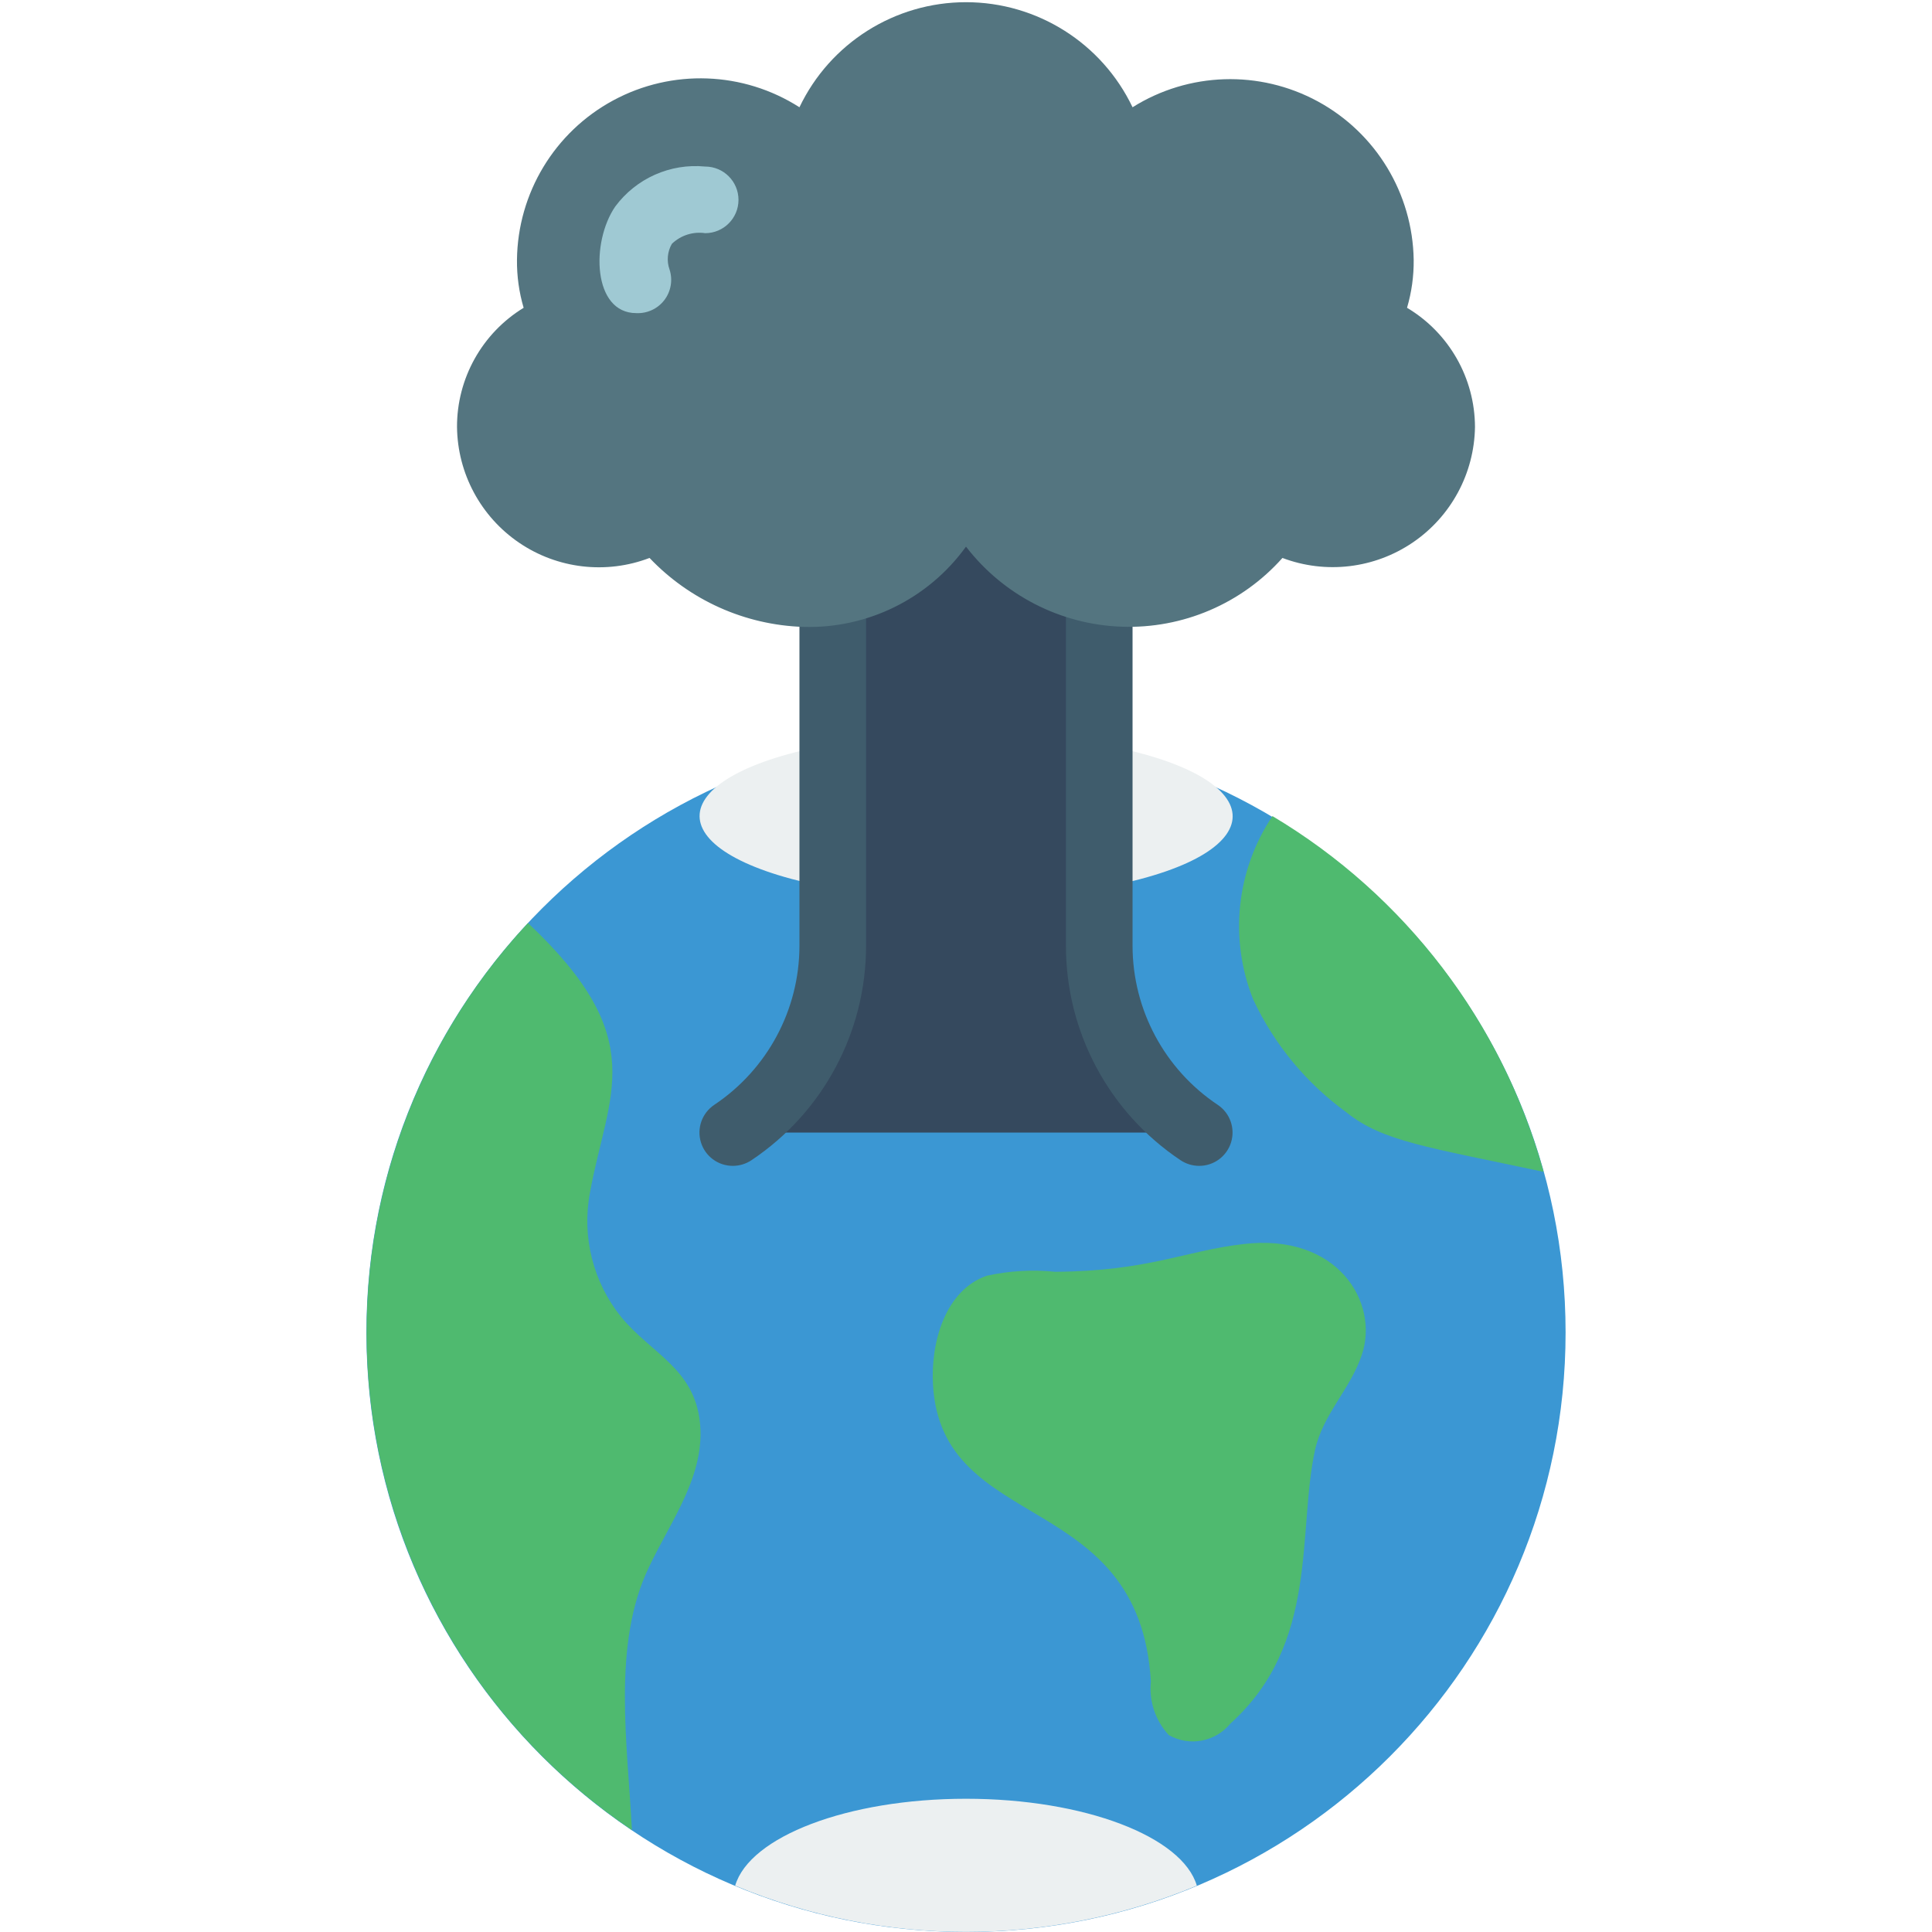
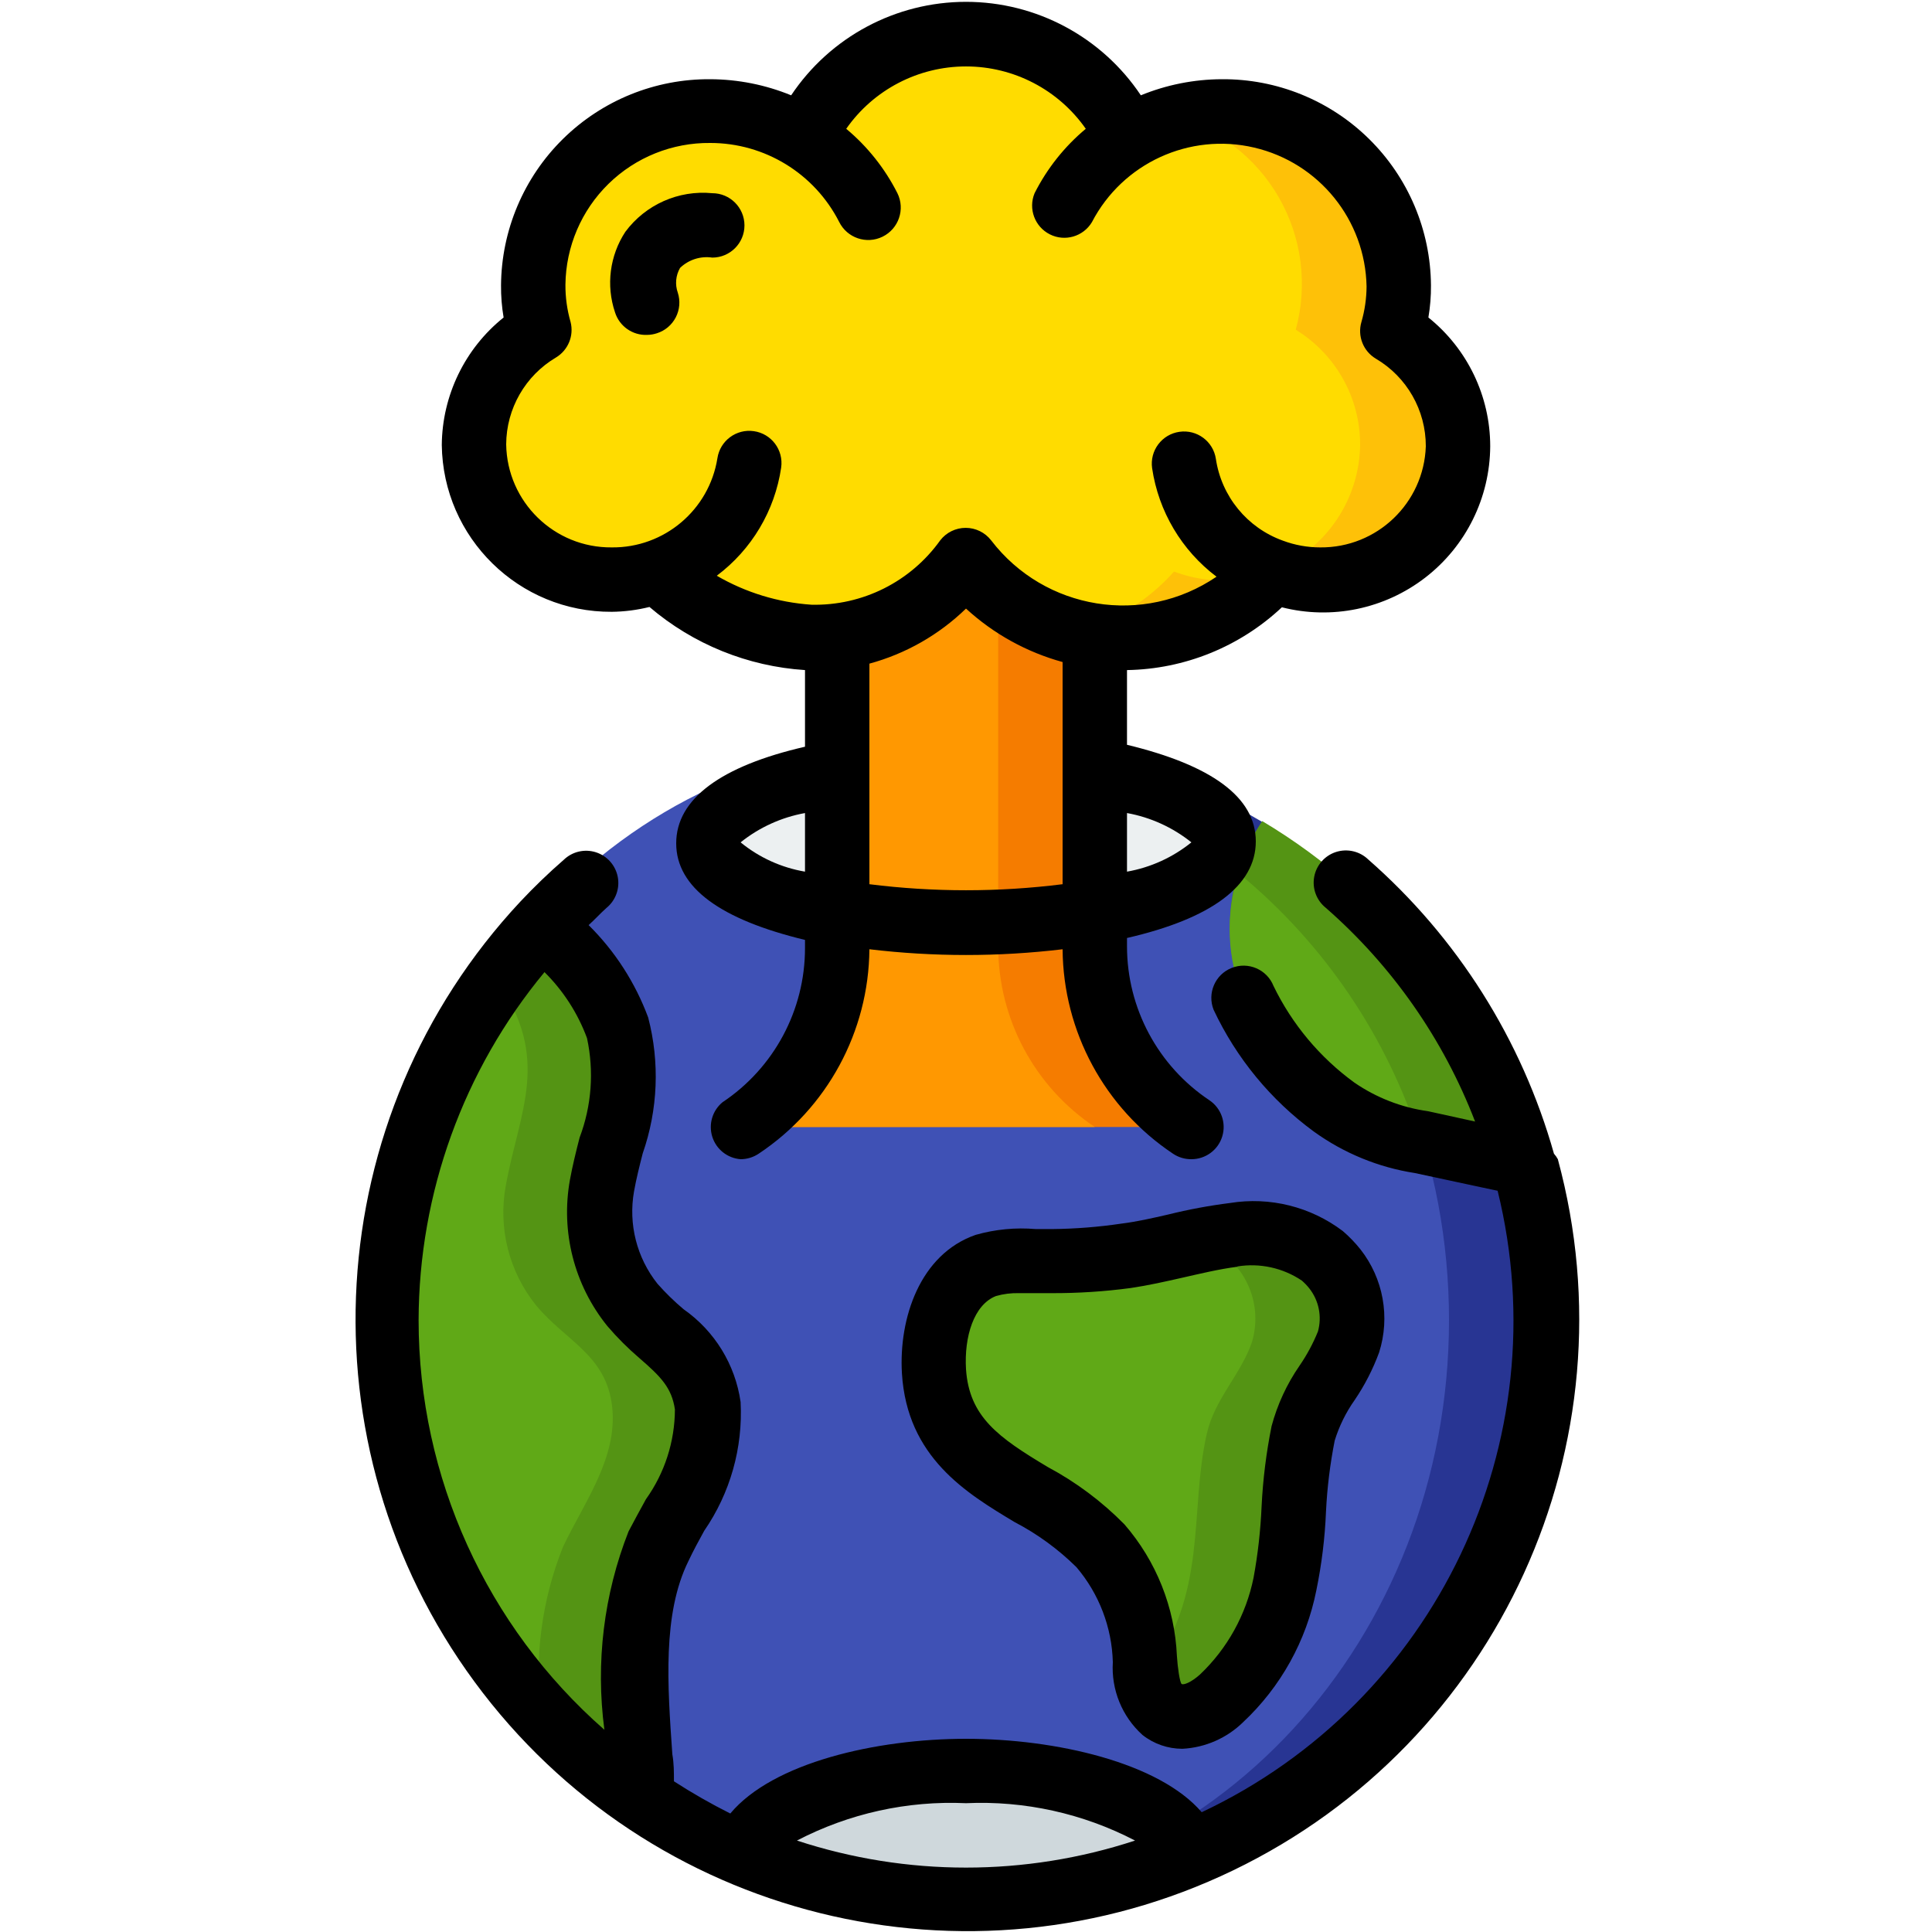
- <svg xmlns="http://www.w3.org/2000/svg" height="512" viewBox="0 0 36 58" width="512">
+ <svg xmlns="http://www.w3.org/2000/svg" height="512" viewBox="0 0 38 60" width="512">
  <g id="022---End-of-The-Earth" fill="none">
-     <circle id="Oval" cx="18" cy="40" fill="#3b97d3" r="18" />
-     <path id="Shape" d="m26.31 37.35c-1.73.2-2.83.81-5.63.83-.689-.071-1.384-.03-2.06.12-1.24.43-1.69 2-1.61 3.29.27 4.48 6.2 3.1 6.54 8.89-.061.589.136 1.177.54 1.61.62.35 1.401.202 1.85-.35 2.67-2.41 2-5.74 2.54-8.22.24-1.07 1.06-1.82 1.4-2.84.54-1.57-.72-3.68-3.57-3.33z" fill="#4fba6f" />
-     <path id="Shape" d="m14 22.34c-5.17.93-5.36 3.23-.37 4.25 2.888.545 5.852.545 8.74 0 5-1 4.81-3.32-.37-4.25z" fill="#ecf0f1" />
-     <path id="Shape" d="m24.93 56.61c-4.435 1.85-9.425 1.85-13.86 0 .43-1.47 3.37-2.61 6.93-2.61s6.5 1.14 6.93 2.61z" fill="#ecf0f1" />
-     <path id="Shape" d="m8.48 47.05c-1.11 2.31-.64 5.29-.51 7.89-4.379-2.941-7.248-7.654-7.848-12.894-.6-5.241 1.128-10.481 4.728-14.336 3.72 3.5 2.4 5.1 1.86 8.1-.248 1.321.096 2.684.94 3.73.91 1.1 2.18 1.54 2.36 3.14s-.87 2.97-1.53 4.37z" fill="#4fba6f" />
-     <path id="Shape" d="m35.34 35.18c-3.46-.74-4.83-.91-5.91-1.78-1.211-.876-2.178-2.046-2.81-3.4-.724-1.817-.507-3.874.58-5.5 3.989 2.377 6.906 6.203 8.14 10.68z" fill="#4fba6f" />
-     <path id="Shape" d="m25 34c-1.874-1.252-2.999-3.356-3-5.61v-12.62h-8v12.62c-.001 2.254-1.126 4.358-3 5.61z" fill="#35495e" />
-     <path id="Shape" d="m11 35c-.44.001-.83-.286-.958-.707-.129-.421.033-.877.398-1.123 1.598-1.066 2.559-2.859 2.56-4.78v-12.6c0-.552.448-1 1-1s1 .448 1 1v12.6c.001 2.587-1.289 5.003-3.44 6.44-.166.111-.361.17-.56.17z" fill="#3f5c6c" />
-     <path id="Shape" d="m25 35c-.199 0-.394-.059-.56-.17-2.151-1.437-3.441-3.853-3.44-6.44v-12.63c0-.552.448-1 1-1s1 .448 1 1v12.63c.001 1.921.962 3.714 2.56 4.78.366.246.527.701.398 1.123-.129.421-.518.708-.958.707z" fill="#3f5c6c" />
-     <path id="Shape" d="m33.28 12.82c-.021 1.391-.718 2.685-1.869 3.467-1.151.782-2.61.955-3.911.463-1.222 1.373-2.993 2.13-4.83 2.064-1.837-.066-3.549-.947-4.67-2.404-1.129 1.566-2.961 2.469-4.89 2.41-1.749-.058-3.405-.801-4.61-2.07-1.301.497-2.764.327-3.916-.457s-1.848-2.08-1.864-3.473c-.005-1.461.754-2.818 2-3.58-.138-.467-.205-.953-.2-1.44.022-2.003 1.129-3.836 2.891-4.787s3.902-.872 5.589.207c.92-1.927 2.865-3.154 5-3.154s4.08 1.227 5 3.154c1.685-1.058 3.81-1.126 5.559-.177 1.749.949 2.85 2.767 2.881 4.757.005.487-.062.973-.2 1.44 1.262.752 2.036 2.111 2.04 3.58z" fill="#547580" />
-     <path id="Shape" d="m8.1 9.4c-1.3 0-1.37-2.12-.63-3.2.627-.846 1.652-1.302 2.7-1.2.552 0 1 .448 1 1s-.448 1-1 1c-.365-.054-.734.064-1 .32-.135.234-.161.516-.07.77.102.313.044.656-.155.918-.2.262-.516.408-.845.392z" fill="#9fc9d3" />
+     <g id="Icons" transform="translate(1 1)">
+       <path id="Shape" d="m36 40c-.001 9.746-7.759 17.72-17.501 17.99-9.742.27-17.93-7.262-18.471-16.993-.541-9.731 6.76-18.125 16.472-18.937 5.018-.42 9.982 1.282 13.687 4.691 3.705 3.409 5.814 8.214 5.813 13.249z" fill="#283593" />
+       <ellipse id="Oval" cx="16.5" cy="40" fill="#3f51b5" rx="16.5" ry="17.94" />
+       <path id="Shape" d="m29.88 40.68c-.34 1-1.16 1.77-1.4 2.84-.56 2.45.13 5.82-2.54 8.22-.449.552-1.23.7-1.85.35-.46-.35-.5-1-.54-1.61-.31-5.77-6.26-4.42-6.54-8.89-.08-1.31.37-2.86 1.61-3.29.676-.15 1.371-.191 2.06-.12 1.531-.027 3.052-.242 4.53-.64 1.34-.29 2.74-.43 3.86.47.788.643 1.108 1.698.81 2.67z" fill="#549414" />
+       <path id="Shape" d="m26.88 40.68c-.34 1-1.16 1.77-1.4 2.84-.56 2.44.07 5-1.88 7.51-.027-.182-.043-.366-.05-.55-.31-5.77-6.26-4.42-6.54-8.89-.08-1.31.37-2.86 1.61-3.29.676-.15 1.371-.191 2.06-.12 1.531-.027 3.052-.242 4.53-.64 1.323.413 2.067 1.813 1.67 3.14z" fill="#60a917" />
+       <path id="Shape" d="m14 23c-5.2.94-5.33 3.25-.37 4.25 2.887.55 5.853.55 8.74 0 5-1 4.84-3.31-.37-4.25z" fill="#ecf0f1" />
+       <path id="Shape" d="m24.93 56.61c-4.435 1.85-9.425 1.85-13.86 0 .43-1.47 3.37-2.61 6.93-2.61s6.5 1.14 6.93 2.61z" fill="#cfd8dc" />
+       <path id="Shape" d="m8.48 47.05c-1.11 2.31-.64 5.29-.51 7.89-4.379-2.941-7.248-7.654-7.848-12.894-.6-5.241 1.128-10.481 4.728-14.336 3.72 3.5 2.4 5.1 1.86 8.1-.248 1.321.096 2.684.94 3.73.91 1.1 2.18 1.54 2.36 3.14s-.87 2.97-1.53 4.37z" fill="#549414" />
+       <path id="Shape" d="m5.48 47.05c-.655 1.643-.889 3.424-.68 5.18-5.83-6.294-6.408-15.828-1.38-22.78 1.72 2.41.7 4.08.29 6.36-.248 1.321.096 2.684.94 3.73.91 1.1 2.18 1.54 2.36 3.14s-.87 2.97-1.53 4.37z" fill="#60a917" />
+       <path id="Shape" d="m35.34 35.18c-3.76-.81-4.87-.94-5.91-1.78-1.211-.876-2.178-2.046-2.81-3.4-.731-1.816-.514-3.876.58-5.5 3.989 2.377 6.906 6.203 8.14 10.68z" fill="#549414" />
+       <path id="Shape" d="m32.13 34.49c-.974-.144-1.899-.517-2.7-1.09-1.211-.876-2.178-2.046-2.81-3.4-.518-1.232-.572-2.611-.15-3.88 2.656 2.184 4.622 5.091 5.66 8.37z" fill="#60a917" />
+       <path id="Shape" d="m25 34h-14c1.874-1.252 2.999-3.356 3-5.61v-12.6h8v12.6c.001 2.254 1.126 4.358 3 5.61z" fill="#f57c00" />
+       <path id="Shape" d="m22 34h-11c1.874-1.252 2.999-3.356 3-5.61v-12.6h5v12.6c.001 2.254 1.126 4.358 3 5.61z" fill="#ff9801" />
+       <path id="Shape" d="m33.28 12.82c-.021 1.391-.718 2.685-1.869 3.467-1.151.782-2.61.955-3.911.463-1.222 1.373-2.993 2.13-4.83 2.064-1.837-.066-3.549-.947-4.67-2.404-1.39 1.951-3.845 2.836-6.16 2.22-1.289-.245-2.462-.905-3.34-1.88-1.301.492-2.761.319-3.911-.463-1.151-.782-1.848-2.076-1.869-3.467-.005-1.461.754-2.818 2-3.58-.138-.467-.205-.953-.2-1.44.022-2.003 1.129-3.836 2.891-4.787s3.902-.872 5.589.207c.92-1.927 2.865-3.154 5-3.154s4.08 1.227 5 3.154c.876-.536 1.883-.82 2.91-.82 1.7-.022 3.312.756 4.354 2.1 1.042 1.344 1.392 3.099.946 4.74 1.273.745 2.06 2.105 2.07 3.58z" fill="#ffdc00" />
+       <path id="Shape" d="m31.24 9.24c.506-1.902-.053-3.928-1.462-5.302s-3.449-1.881-5.338-1.328c1.385.372 2.565 1.281 3.278 2.525.713 1.244.901 2.722.522 4.105 1.246.762 2.005 2.119 2 3.58-.021 1.391-.718 2.685-1.869 3.467-1.151.782-2.61.955-3.911.463-.823.931-1.912 1.587-3.12 1.88 2.231.566 4.591-.159 6.12-1.88 1.301.492 2.761.319 3.911-.463 1.151-.782 1.848-2.076 1.869-3.467.005-1.461-.754-2.818-2-3.58z" fill="#fec108" />
+     </g>
+     <g id="Layer_2" fill="#000">
+       <path id="Shape" d="m2.72 13.82c.038 2.884 2.396 5.197 5.28 5.18.395-.004.787-.055 1.17-.15 1.356 1.158 3.051 1.845 4.83 1.96v2.38c-2.61.6-4 1.62-4 3s1.39 2.37 4 3v.26c-.001 1.921-.962 3.714-2.56 4.78-.316.259-.442.685-.319 1.074.123.39.471.665.879.696.199 0.0.394-.059.56-.17 2.13-1.414 3.419-3.794 3.44-6.35 1.993.238 4.007.238 6 0 .019 2.555 1.304 4.933 3.43 6.35.168.113.367.172.57.17.44.001.83-.286.958-.707.129-.421-.033-.877-.398-1.123-1.598-1.066-2.559-2.859-2.56-4.78v-.26c2.61-.6 4-1.62 4-3s-1.39-2.37-4-3v-2.32c1.79-.029 3.505-.725 4.81-1.95 1.548.394 3.19.053 4.454-.923 1.264-.976 2.007-2.48 2.016-4.077-0-1.555-.707-3.027-1.92-4 .056-.33.083-.665.08-1-.013-1.711-.705-3.346-1.924-4.546s-2.865-1.867-4.576-1.854c-.861.004-1.713.173-2.51.5-1.212-1.814-3.249-2.903-5.43-2.903s-4.218 1.089-5.43 2.903c-.797-.327-1.649-.496-2.51-.5-1.711-.013-3.357.654-4.576 1.854s-1.911 2.836-1.924 4.546c-.003.335.024.67.08 1-1.202.964-1.907 2.419-1.92 3.96zm9.28 12.34c.581-.465 1.268-.778 2-.91v1.82c-.734-.125-1.424-.438-2-.91zm4 1.3v-6.85c1.129-.307 2.161-.895 3-1.71.854.784 1.882 1.353 3 1.66v6.9c-1.992.25-4.008.25-6 0zm10-1.3c-.579.468-1.267.781-2 .91v-1.82c.732.132 1.419.445 2 .91zm-19.73-15.06c.375-.228.558-.674.45-1.1-.109-.377-.163-.768-.16-1.16.013-1.18.495-2.307 1.339-3.132.844-.825 1.981-1.281 3.161-1.268 1.688-0 3.233.946 4 2.45.246.5.85.706 1.35.46s.706-.85.46-1.35c-.388-.768-.929-1.449-1.59-2 .849-1.214 2.238-1.937 3.72-1.937s2.871.723 3.72 1.937c-.661.551-1.202 1.232-1.59 2-.201.484.005 1.04.472 1.277s1.038.072 1.308-.377c.953-1.834 3.03-2.788 5.043-2.316 2.013.472 3.449 2.249 3.487 4.316-.003.372-.056.742-.16 1.1-.128.438.057.907.45 1.14.963.568 1.552 1.603 1.55 2.72-.06 1.764-1.516 3.157-3.28 3.14-.396 0-.789-.071-1.16-.21-1.108-.399-1.907-1.375-2.08-2.54-.082-.543-.587-.918-1.13-.84-.547.077-.927.583-.85 1.13.199 1.342.917 2.553 2 3.37-2.264 1.54-5.336 1.044-7-1.13-.189-.244-.481-.387-.79-.387s-.601.143-.79.387c-.92 1.288-2.418 2.037-4 2-1.036-.07-2.042-.378-2.94-.9 1.084-.812 1.803-2.02 2-3.36.077-.547-.303-1.053-.85-1.13-.543-.078-1.048.297-1.13.84-.257 1.608-1.652 2.786-3.28 2.77-1.787.017-3.253-1.413-3.28-3.2.005-1.11.594-2.136 1.55-2.7z" />
+       <path id="Shape" d="m9.1 10.4c.102-.001.203-.018.3-.05.254-.08.465-.258.587-.495.122-.236.145-.512.063-.765-.091-.254-.065-.536.07-.77.266-.256.635-.374 1-.32.552 0 1-.448 1-1s-.448-1-1-1c-1.048-.102-2.073.354-2.7 1.2-.485.74-.603 1.662-.32 2.5.136.433.546.721 1 .7z" />
+       <path id="Shape" d="m23.83 38c-.715.106-1.437.163-2.16.17h-.5c-.629-.054-1.263.007-1.87.18-1.73.6-2.39 2.59-2.29 4.3.16 2.61 2 3.72 3.5 4.62.706.368 1.353.84 1.92 1.4.702.826 1.101 1.867 1.13 2.95-.053.854.285 1.686.92 2.26.353.279.79.43 1.24.43.71-.036 1.383-.332 1.89-.83 1.165-1.093 1.959-2.523 2.27-4.09.166-.807.267-1.627.3-2.45.036-.739.127-1.474.27-2.2.139-.45.348-.875.62-1.26.313-.461.568-.958.76-1.48.348-1.097.131-2.295-.58-3.2-.165-.207-.349-.398-.55-.57-.999-.755-2.263-1.07-3.5-.87-.65.082-1.294.202-1.93.36-.48.11-.96.22-1.44.28zm3.6 1.33c.698-.112 1.413.045 2 .44.084.073.161.153.23.24.299.378.399.876.27 1.34-.151.373-.342.728-.57 1.06-.396.572-.69 1.208-.87 1.88-.165.821-.269 1.653-.31 2.49-.032.745-.115 1.487-.25 2.22-.233 1.146-.812 2.194-1.66 3-.29.26-.51.33-.57.3s-.13-.54-.15-.87c-.066-1.508-.641-2.95-1.63-4.09-.699-.71-1.501-1.31-2.38-1.78-1.54-.92-2.44-1.56-2.54-3.04-.06-1 .24-2 .93-2.27.234-.067.477-.097.72-.09h1c.826.003 1.651-.05 2.47-.16.54-.08 1.07-.2 1.6-.32s1.15-.27 1.71-.34z" />
+       <path id="Shape" d="m37.26 35.83c-.998-3.541-3.002-6.716-5.77-9.14-.265-.255-.649-.343-.999-.231-.35.113-.61.408-.677.77-.067.361.07.731.356.961 2.063 1.803 3.656 4.082 4.64 6.64l-1.46-.32c-.822-.115-1.606-.419-2.29-.89-1.07-.779-1.932-1.809-2.51-3-.204-.514-.786-.764-1.3-.56-.514.204-.764.786-.56 1.3.705 1.5 1.774 2.8 3.11 3.78.93.672 2.006 1.114 3.14 1.29l2.05.44.52.11c1.923 7.801-1.922 15.876-9.19 19.3-1.32-1.54-4.53-2.28-7.32-2.28s-6 .74-7.32 2.32c-.601-.301-1.185-.635-1.75-1 0-.28 0-.56-.05-.84-.15-2.14-.31-4.36.5-6 .15-.32.32-.63.49-.94.808-1.172 1.205-2.579 1.13-4-.166-1.163-.807-2.206-1.77-2.88-.289-.243-.56-.507-.81-.79-.644-.808-.91-1.853-.73-2.87.07-.39.17-.79.27-1.18.474-1.359.533-2.828.17-4.22-.4-1.08-1.031-2.06-1.85-2.87.19-.17.36-.36.55-.53.286-.231.423-.6.356-.961-.067-.361-.327-.657-.677-.77-.35-.113-.734-.024-.999.231-.472.41-.922.844-1.35 1.3-6.245 6.683-6.842 16.867-1.42 24.234 5.422 7.367 15.323 9.825 23.56 5.85 8.238-3.975 12.474-13.256 10.08-22.084-.033-.061-.073-.119-.12-.17zm-35.26 5.17c.009-3.948 1.391-7.77 3.91-10.81.584.579 1.035 1.279 1.32 2.05.223 1.031.143 2.104-.23 3.09-.11.43-.22.87-.3 1.31-.291 1.61.132 3.267 1.16 4.54.307.359.641.693 1 1 .67.58 1 .92 1.1 1.59-.003 1.001-.318 1.976-.9 2.79-.19.35-.38.69-.54 1-.769 1.956-1.027 4.076-.75 6.16-3.665-3.211-5.768-7.847-5.77-12.72zm11.75 16.16c1.617-.842 3.428-1.243 5.25-1.16 1.822-.083 3.633.318 5.25 1.16-3.41 1.12-7.09 1.12-10.5 0z" />
+     </g>
  </g>
</svg>
